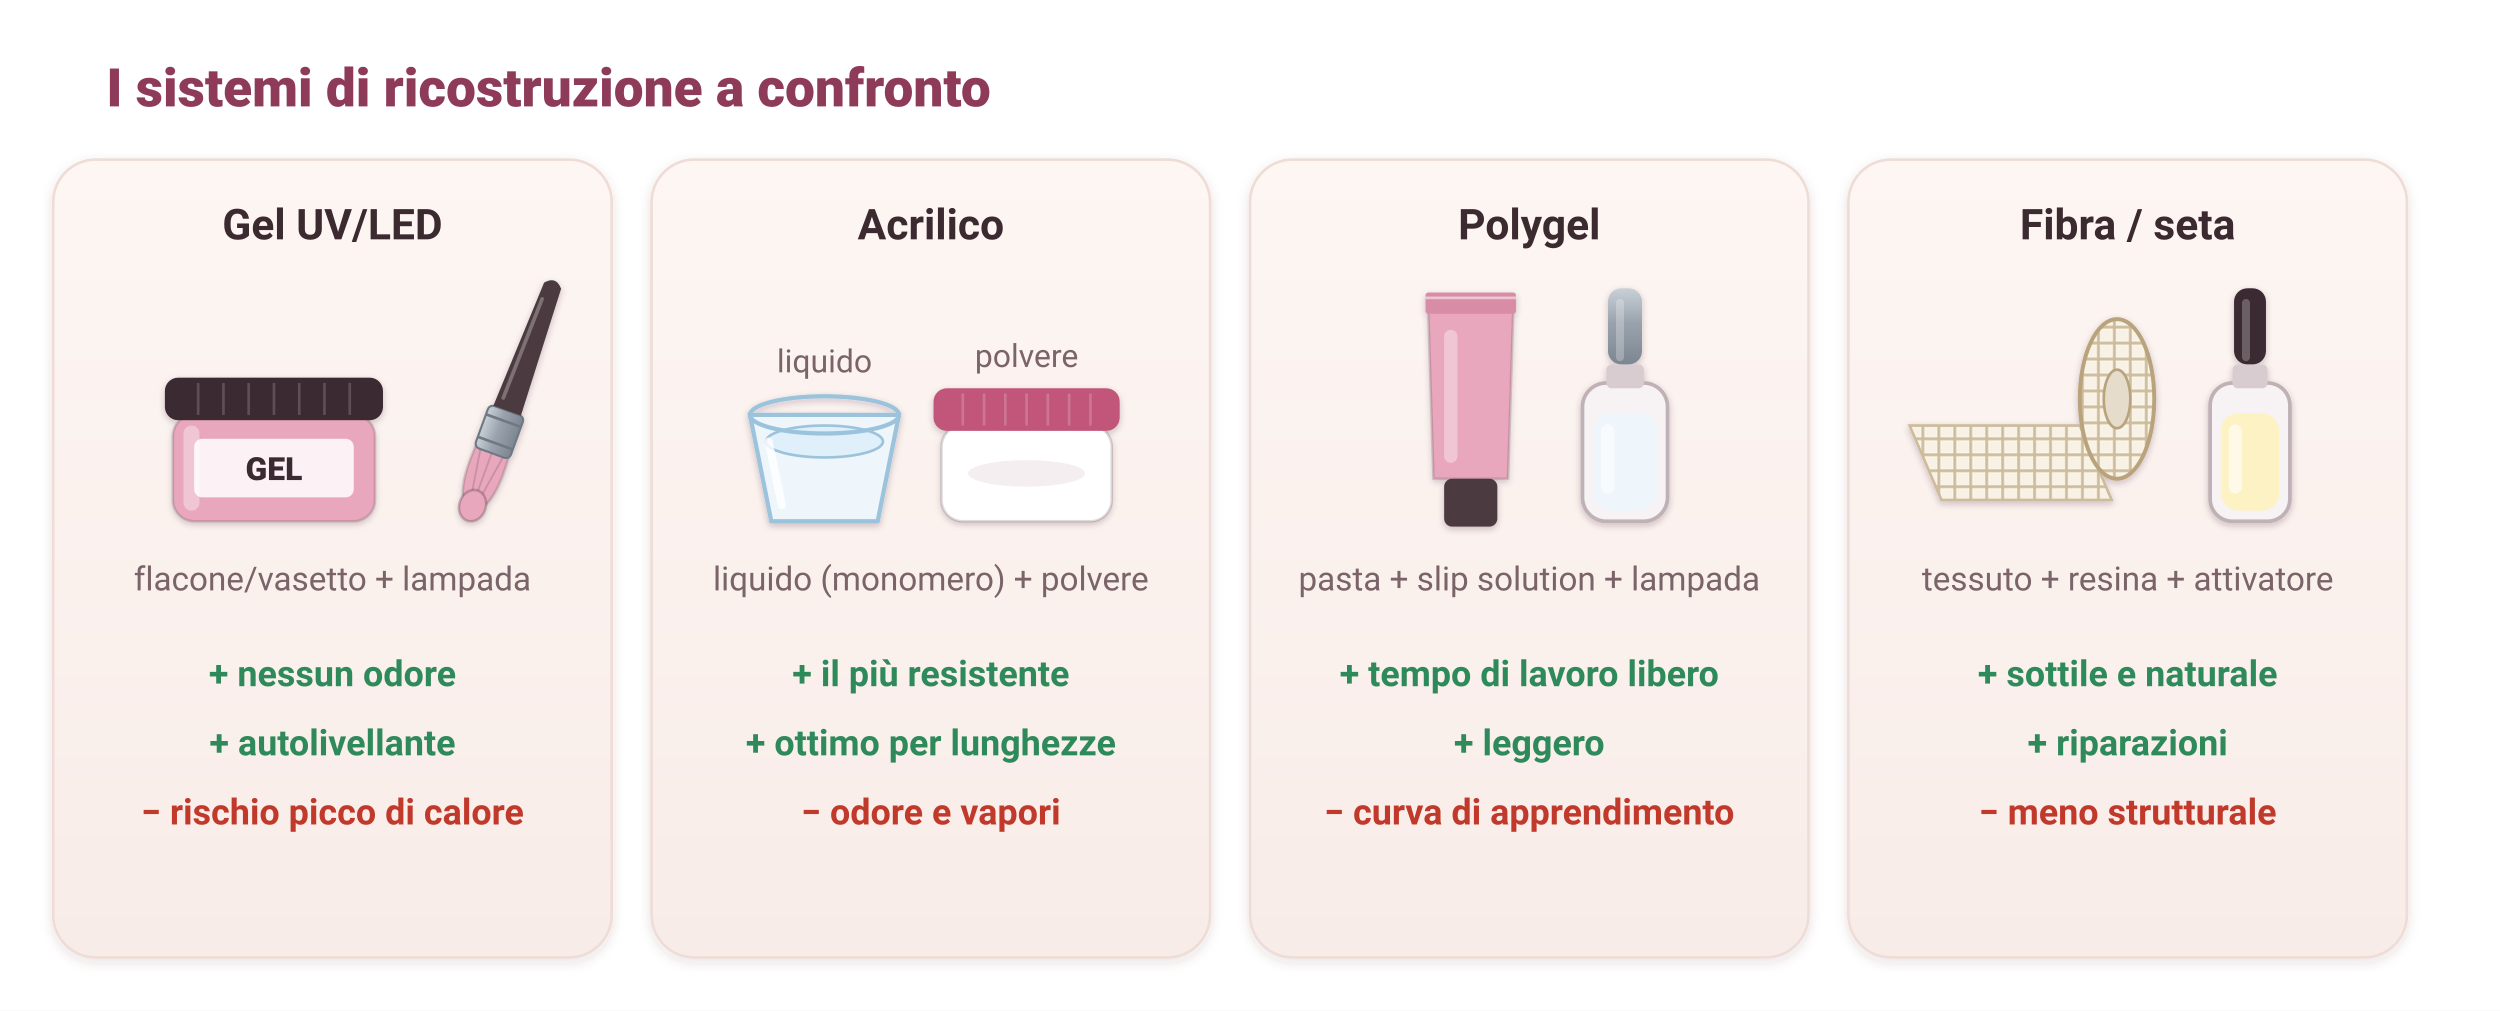
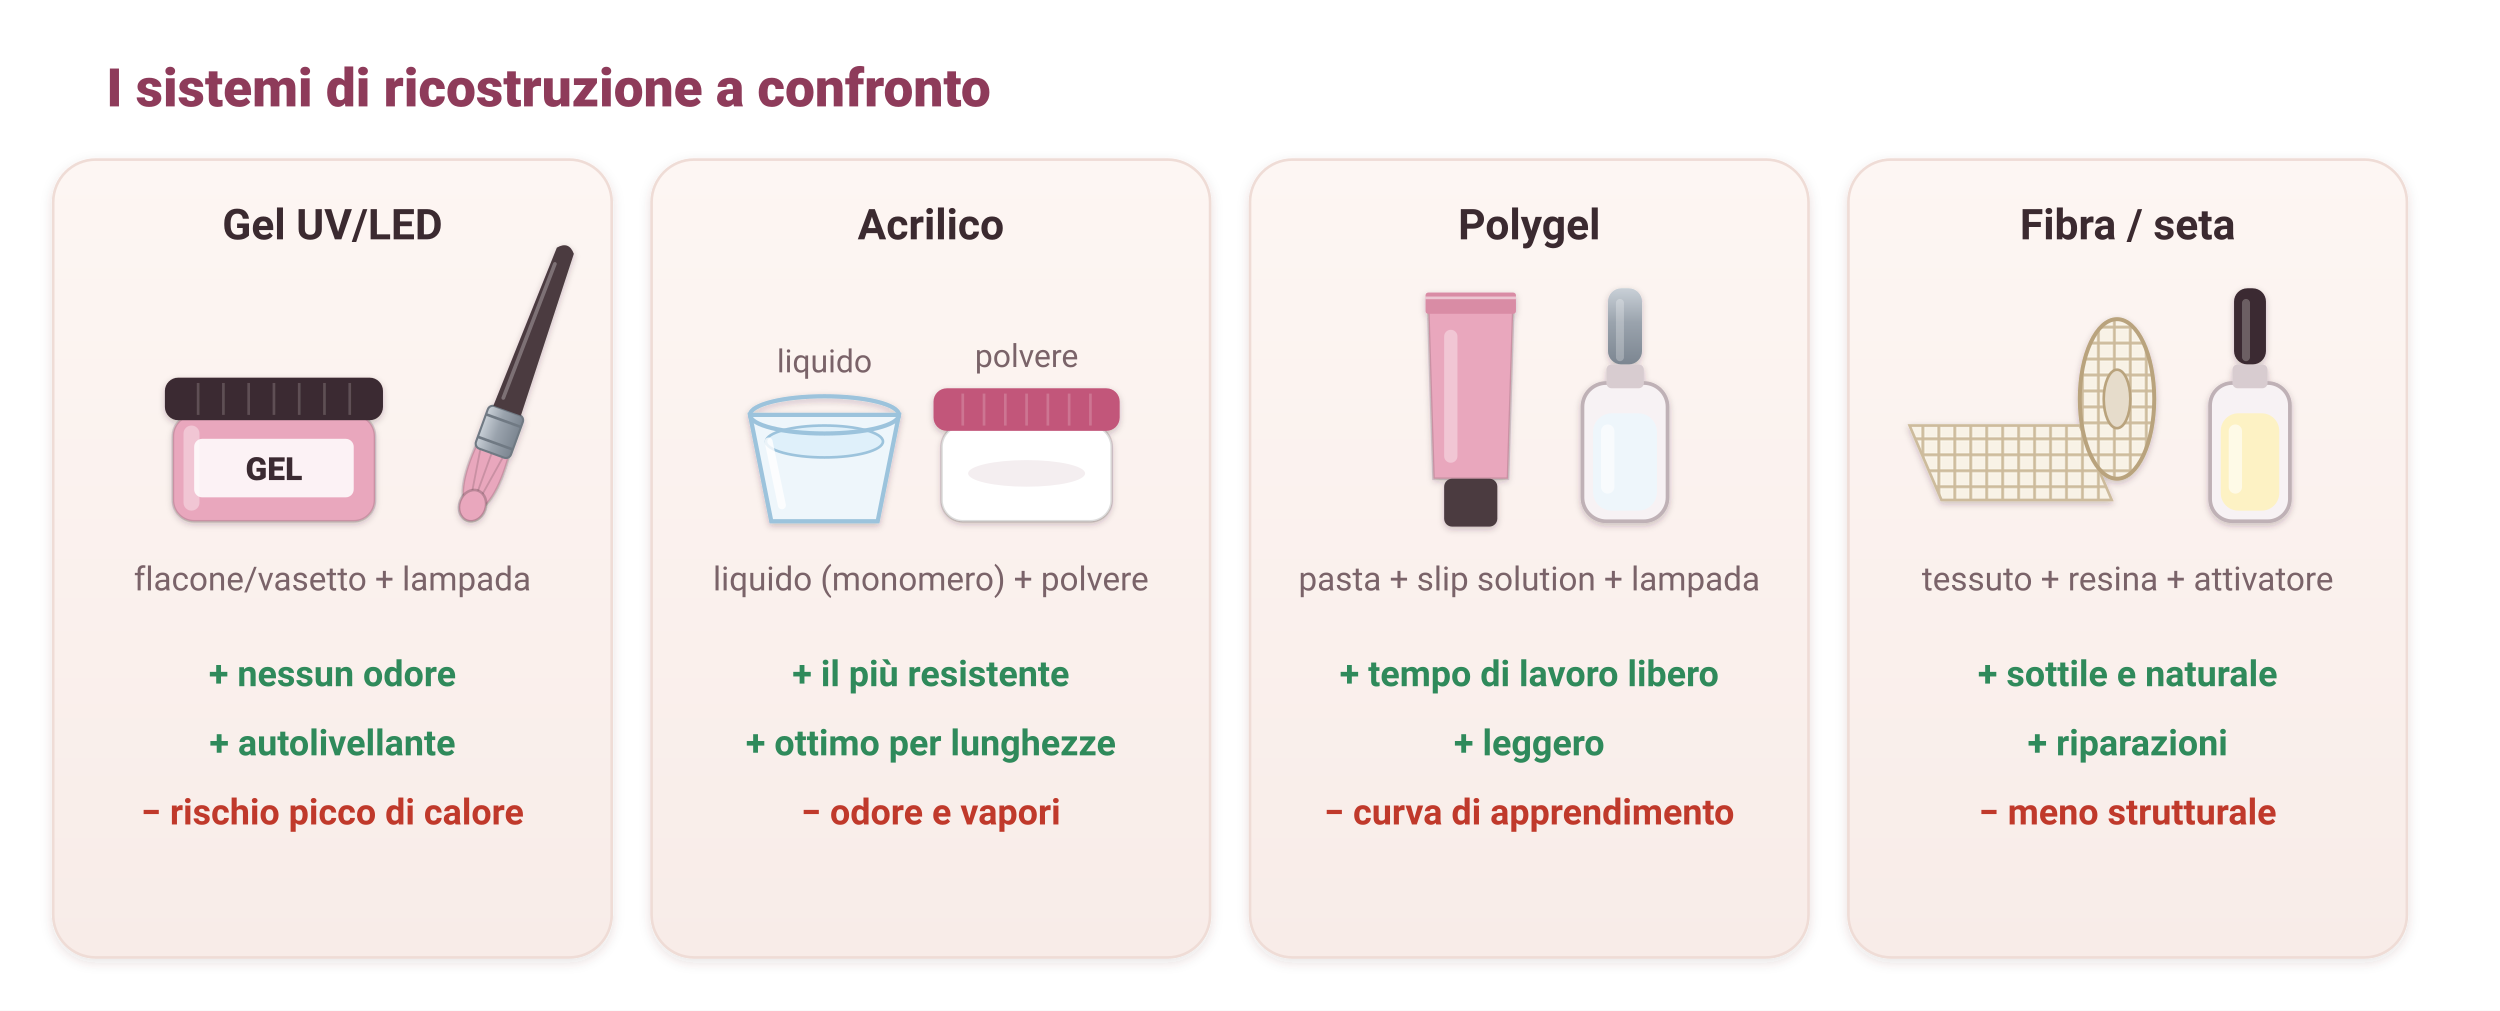
<svg xmlns="http://www.w3.org/2000/svg" viewBox="0 0 940 380" width="940" height="380" font-family="system-ui, -apple-system, 'Segoe UI', Roboto, Arial, sans-serif" role="img">
  <rect width="100%" height="100%" fill="#ffffff" />
  <defs>
    <linearGradient id="nxMetal" x1="0" y1="0" x2="0" y2="1">
      <stop offset="0" stop-color="#c9d0d7" />
      <stop offset=".45" stop-color="#9aa3ad" />
      <stop offset="1" stop-color="#7c8691" />
    </linearGradient>
    <linearGradient id="nxPanel" x1="0" y1="0" x2="0" y2="1">
      <stop offset="0" stop-color="#fdf6f3" />
      <stop offset="1" stop-color="#f8ece8" />
    </linearGradient>
    <filter id="nxSh" x="-5%" y="-5%" width="110%" height="115%">
      <feDropShadow dx="0" dy="1.5" stdDeviation="2.2" flood-color="#5a2a3a" flood-opacity=".13" />
    </filter>
    <filter id="nxShS" x="-20%" y="-20%" width="140%" height="150%">
      <feDropShadow dx="0" dy="1" stdDeviation="1.2" flood-color="#3b2a30" flood-opacity=".25" />
    </filter>
  </defs>
  <text x="40.0" y="40.0" font-size="20" text-anchor="start" font-weight="800" fill="#8e3b5a">I sistemi di ricostruzione a confronto</text>
  <rect x="20" y="60" width="210" height="300" rx="16" fill="url(#nxPanel)" stroke="#efdcd6" stroke-width="1" filter="url(#nxSh)" />
  <text x="125.0" y="90.0" font-size="16" text-anchor="middle" font-weight="700" fill="#3b2a30">Gel UV/LED</text>
  <g filter="url(#nxShS)">
    <rect x="65.0" y="156.0" width="76.0" height="40.0" rx="8" fill="#e9a7bd" stroke="#00000022" />
    <rect x="73.0" y="165.0" width="60.0" height="22.0" rx="3" fill="#fff" opacity=".85" />
    <text x="103.0" y="180.5" font-size="12" text-anchor="middle" font-weight="800" fill="#3b2a30">GEL</text>
    <rect x="62.0" y="142.0" width="82.0" height="16" rx="5" fill="#3b2a30" />
    <line x1="74.5" y1="144.0" x2="74.5" y2="156.0" stroke="#fff" stroke-width="1" opacity=".18" />
    <line x1="84.0" y1="144.0" x2="84.0" y2="156.0" stroke="#fff" stroke-width="1" opacity=".18" />
    <line x1="93.5" y1="144.0" x2="93.5" y2="156.0" stroke="#fff" stroke-width="1" opacity=".18" />
    <line x1="103.0" y1="144.0" x2="103.0" y2="156.0" stroke="#fff" stroke-width="1" opacity=".18" />
    <line x1="112.5" y1="144.0" x2="112.5" y2="156.0" stroke="#fff" stroke-width="1" opacity=".18" />
    <line x1="122.0" y1="144.0" x2="122.0" y2="156.0" stroke="#fff" stroke-width="1" opacity=".18" />
    <line x1="131.5" y1="144.0" x2="131.5" y2="156.0" stroke="#fff" stroke-width="1" opacity=".18" />
    <rect x="69.0" y="160.0" width="6" height="32.0" rx="3" fill="#fff" opacity=".35" />
  </g>
  <g filter="url(#nxShS)">
    <g transform="translate(177.0,192.0) rotate(-70.0)">
      <path d="M24,-6.5 C12,-7.5 1,-6 0,0 C1,6 12,7.5 24,6.5 Z" fill="#e9a7bd" stroke="#00000022" stroke-width="1" />
      <line x1="23.0" y1="-4.5" x2="7.2" y2="-2.0" stroke="#000" stroke-width=".7" opacity=".14" />
      <line x1="23.0" y1="0.0" x2="7.2" y2="0.0" stroke="#000" stroke-width=".7" opacity=".14" />
      <line x1="23.0" y1="4.5" x2="7.2" y2="2.0" stroke="#000" stroke-width=".7" opacity=".14" />
      <ellipse cx="2" cy="0" rx="6" ry="5" fill="#e9a7bd" stroke="#00000033" />
      <rect x="23.0" y="-7" width="17" height="14" rx="2" fill="url(#nxMetal)" stroke="#6f7983" stroke-width=".8" />
      <path d="M27.0,-7 L27.0,7 M36.0,-7 L36.0,7" stroke="#6f7983" stroke-width="1" />
-       <path d="M40.0,-5.5 L90.0,-3.4 Q94.0,0 90.0,3.4 L40.0,5.5 Z" fill="#4b3a40" />
-       <line x1="44.0" y1="-3" x2="84.0" y2="-2" stroke="#fff" stroke-width="1.4" opacity=".28" stroke-linecap="round" />
+       <path d="M40.0,-5.5 L104.0,-3.4 Q108.0,0 104.0,3.4 L40.0,5.5 Z" fill="#4b3a40" />
+       <line x1="44.0" y1="-3" x2="98.0" y2="-2" stroke="#fff" stroke-width="1.4" opacity=".28" stroke-linecap="round" />
    </g>
  </g>
  <text x="125.0" y="222.0" font-size="12.5" text-anchor="middle" font-weight="400" fill="#7a6369">flacone/vasetto + lampada</text>
  <text x="125.0" y="258.0" font-size="13.5" text-anchor="middle" font-weight="600" fill="#2f8a5b">+ nessun odore</text>
  <text x="125.0" y="284.0" font-size="13.5" text-anchor="middle" font-weight="600" fill="#2f8a5b">+ autolivellante</text>
  <text x="125.0" y="310.0" font-size="13.5" text-anchor="middle" font-weight="600" fill="#c0392b">− rischio picco di calore</text>
  <rect x="245" y="60" width="210" height="300" rx="16" fill="url(#nxPanel)" stroke="#efdcd6" stroke-width="1" filter="url(#nxSh)" />
  <text x="350.0" y="90.0" font-size="16" text-anchor="middle" font-weight="700" fill="#3b2a30">Acrilico</text>
  <g filter="url(#nxShS)">
    <path d="M282.0,156.0 L338.0,156.0 L330.0,196.0 L290.0,196.0 Z" fill="#eef6fb" stroke="#9cc3dc" stroke-width="1.6" />
    <ellipse cx="310.0" cy="166.0" rx="22.0" ry="6" fill="#dff0fa" stroke="#9cc3dc" />
    <ellipse cx="310.0" cy="156.0" rx="28.0" ry="7" fill="none" stroke="#9cc3dc" stroke-width="1.6" />
    <path d="M289.0,166.0 L294.0,190.0" stroke="#fff" stroke-width="3" opacity=".8" stroke-linecap="round" />
  </g>
  <g filter="url(#nxShS)">
    <rect x="354.0" y="160.0" width="64.0" height="36.0" rx="8" fill="#ffffff" stroke="#00000022" />
    <rect x="362.0" y="169.0" width="48.0" height="18.0" rx="3" fill="#fff" opacity=".85" />
    <rect x="351.0" y="146.0" width="70.0" height="16" rx="5" fill="#c2577a" />
    <line x1="362.0" y1="148.0" x2="362.0" y2="160.0" stroke="#fff" stroke-width="1" opacity=".18" />
    <line x1="370.0" y1="148.0" x2="370.0" y2="160.0" stroke="#fff" stroke-width="1" opacity=".18" />
    <line x1="378.0" y1="148.0" x2="378.0" y2="160.0" stroke="#fff" stroke-width="1" opacity=".18" />
    <line x1="386.0" y1="148.0" x2="386.0" y2="160.0" stroke="#fff" stroke-width="1" opacity=".18" />
    <line x1="394.0" y1="148.0" x2="394.0" y2="160.0" stroke="#fff" stroke-width="1" opacity=".18" />
    <line x1="402.0" y1="148.0" x2="402.0" y2="160.0" stroke="#fff" stroke-width="1" opacity=".18" />
    <line x1="410.0" y1="148.0" x2="410.0" y2="160.0" stroke="#fff" stroke-width="1" opacity=".18" />
    <rect x="358.0" y="164.0" width="6" height="28.0" rx="3" fill="#fff" opacity=".35" />
  </g>
  <ellipse cx="386" cy="178" rx="22" ry="5" fill="#f4eef0" />
  <text x="310.0" y="140.0" font-size="12" text-anchor="middle" font-weight="400" fill="#7a6369">liquido</text>
  <text x="386.0" y="138.0" font-size="12" text-anchor="middle" font-weight="400" fill="#7a6369">polvere</text>
  <text x="350.0" y="222.0" font-size="12.5" text-anchor="middle" font-weight="400" fill="#7a6369">liquido (monomero) + polvere</text>
  <text x="350.0" y="258.0" font-size="13.5" text-anchor="middle" font-weight="600" fill="#2f8a5b">+ il più resistente</text>
  <text x="350.0" y="284.0" font-size="13.5" text-anchor="middle" font-weight="600" fill="#2f8a5b">+ ottimo per lunghezze</text>
  <text x="350.0" y="310.0" font-size="13.5" text-anchor="middle" font-weight="600" fill="#c0392b">− odore e vapori</text>
  <rect x="470" y="60" width="210" height="300" rx="16" fill="url(#nxPanel)" stroke="#efdcd6" stroke-width="1" filter="url(#nxSh)" />
  <text x="575.0" y="90.0" font-size="16" text-anchor="middle" font-weight="700" fill="#3b2a30">Polygel</text>
  <g filter="url(#nxShS)">
    <g transform="translate(553.0,186.0) rotate(0.0)">
      <path d="M-16,-70 L16,-70 L14,-6 L-14,-6 Z" fill="#e9a7bd" stroke="#00000022" />
      <rect x="-17" y="-76" width="34" height="8" rx="1" fill="#d98ca5" />
      <path d="M-17,-74 L17,-74" stroke="#fff" stroke-width="1" opacity=".5" />
      <rect x="-10" y="-6" width="20" height="18" rx="3" fill="#4b3a40" />
      <rect x="-10" y="-62" width="5" height="50" rx="2.5" fill="#fff" opacity=".35" />
    </g>
  </g>
  <g filter="url(#nxShS)">
    <rect x="595.0" y="144.0" width="32.0" height="52.0" rx="9.0" fill="#f7f2f4" stroke="#bfb1b6" stroke-width="1.4" />
    <rect x="599.0" y="155.4" width="24.0" height="36.6" rx="7.0" fill="#eef6fb" />
    <rect x="602.0" y="159.6" width="5" height="26.0" rx="2.5" fill="#fff" opacity=".6" />
    <rect x="604.0" y="137.0" width="14.1" height="9" rx="2" fill="#d8ccd0" />
    <rect x="604.6" y="108.4" width="12.8" height="28.6" rx="5" fill="url(#nxMetal)" />
    <rect x="607.6" y="112.4" width="3" height="23.4" rx="1.5" fill="#fff" opacity=".25" />
  </g>
  <text x="575.0" y="222.0" font-size="12.5" text-anchor="middle" font-weight="400" fill="#7a6369">pasta + slip solution + lampada</text>
  <text x="575.0" y="258.0" font-size="13.5" text-anchor="middle" font-weight="600" fill="#2f8a5b">+ tempo di lavoro libero</text>
  <text x="575.0" y="284.0" font-size="13.5" text-anchor="middle" font-weight="600" fill="#2f8a5b">+ leggero</text>
  <text x="575.0" y="310.0" font-size="13.5" text-anchor="middle" font-weight="600" fill="#c0392b">− curva di apprendimento</text>
  <rect x="695" y="60" width="210" height="300" rx="16" fill="url(#nxPanel)" stroke="#efdcd6" stroke-width="1" filter="url(#nxSh)" />
  <text x="800.0" y="90.0" font-size="16" text-anchor="middle" font-weight="700" fill="#3b2a30">Fibra / seta</text>
  <defs>
    <pattern id="fb71" width="6" height="6" patternUnits="userSpaceOnUse">
      <rect width="6" height="6" fill="#f8f2e6" />
      <path d="M0,3 L6,3 M3,0 L3,6" stroke="#cdbb9c" stroke-width="1" />
    </pattern>
  </defs>
  <g filter="url(#nxShS)">
    <path d="M730,188 L794,188 L782,160 L718,160 Z" fill="url(#fb71)" stroke="#cdbb9c" />
    <ellipse cx="796" cy="150" rx="14" ry="30" fill="url(#fb71)" stroke="#b9a37d" stroke-width="1.5" />
    <ellipse cx="796" cy="150" rx="5" ry="11" fill="#e6dccb" stroke="#b9a37d" />
  </g>
  <g filter="url(#nxShS)">
    <rect x="831.0" y="144.0" width="30.0" height="52.0" rx="8.4" fill="#f7f2f4" stroke="#bfb1b6" stroke-width="1.4" />
    <rect x="835.0" y="155.4" width="22.0" height="36.6" rx="6.6" fill="#fdf2c4" />
    <rect x="838.0" y="159.6" width="5" height="26.0" rx="2.5" fill="#fff" opacity=".6" />
    <rect x="839.4" y="137.0" width="13.2" height="9" rx="2" fill="#d8ccd0" />
    <rect x="840.0" y="108.4" width="12.0" height="28.6" rx="5" fill="#3b2a30" />
    <rect x="843.0" y="112.4" width="3" height="23.4" rx="1.5" fill="#fff" opacity=".25" />
  </g>
  <text x="800.0" y="222.0" font-size="12.5" text-anchor="middle" font-weight="400" fill="#7a6369">tessuto + resina + attivatore</text>
  <text x="800.0" y="258.0" font-size="13.5" text-anchor="middle" font-weight="600" fill="#2f8a5b">+ sottile e naturale</text>
  <text x="800.0" y="284.0" font-size="13.5" text-anchor="middle" font-weight="600" fill="#2f8a5b">+ riparazioni</text>
  <text x="800.0" y="310.0" font-size="13.5" text-anchor="middle" font-weight="600" fill="#c0392b">− meno strutturale</text>
</svg>
